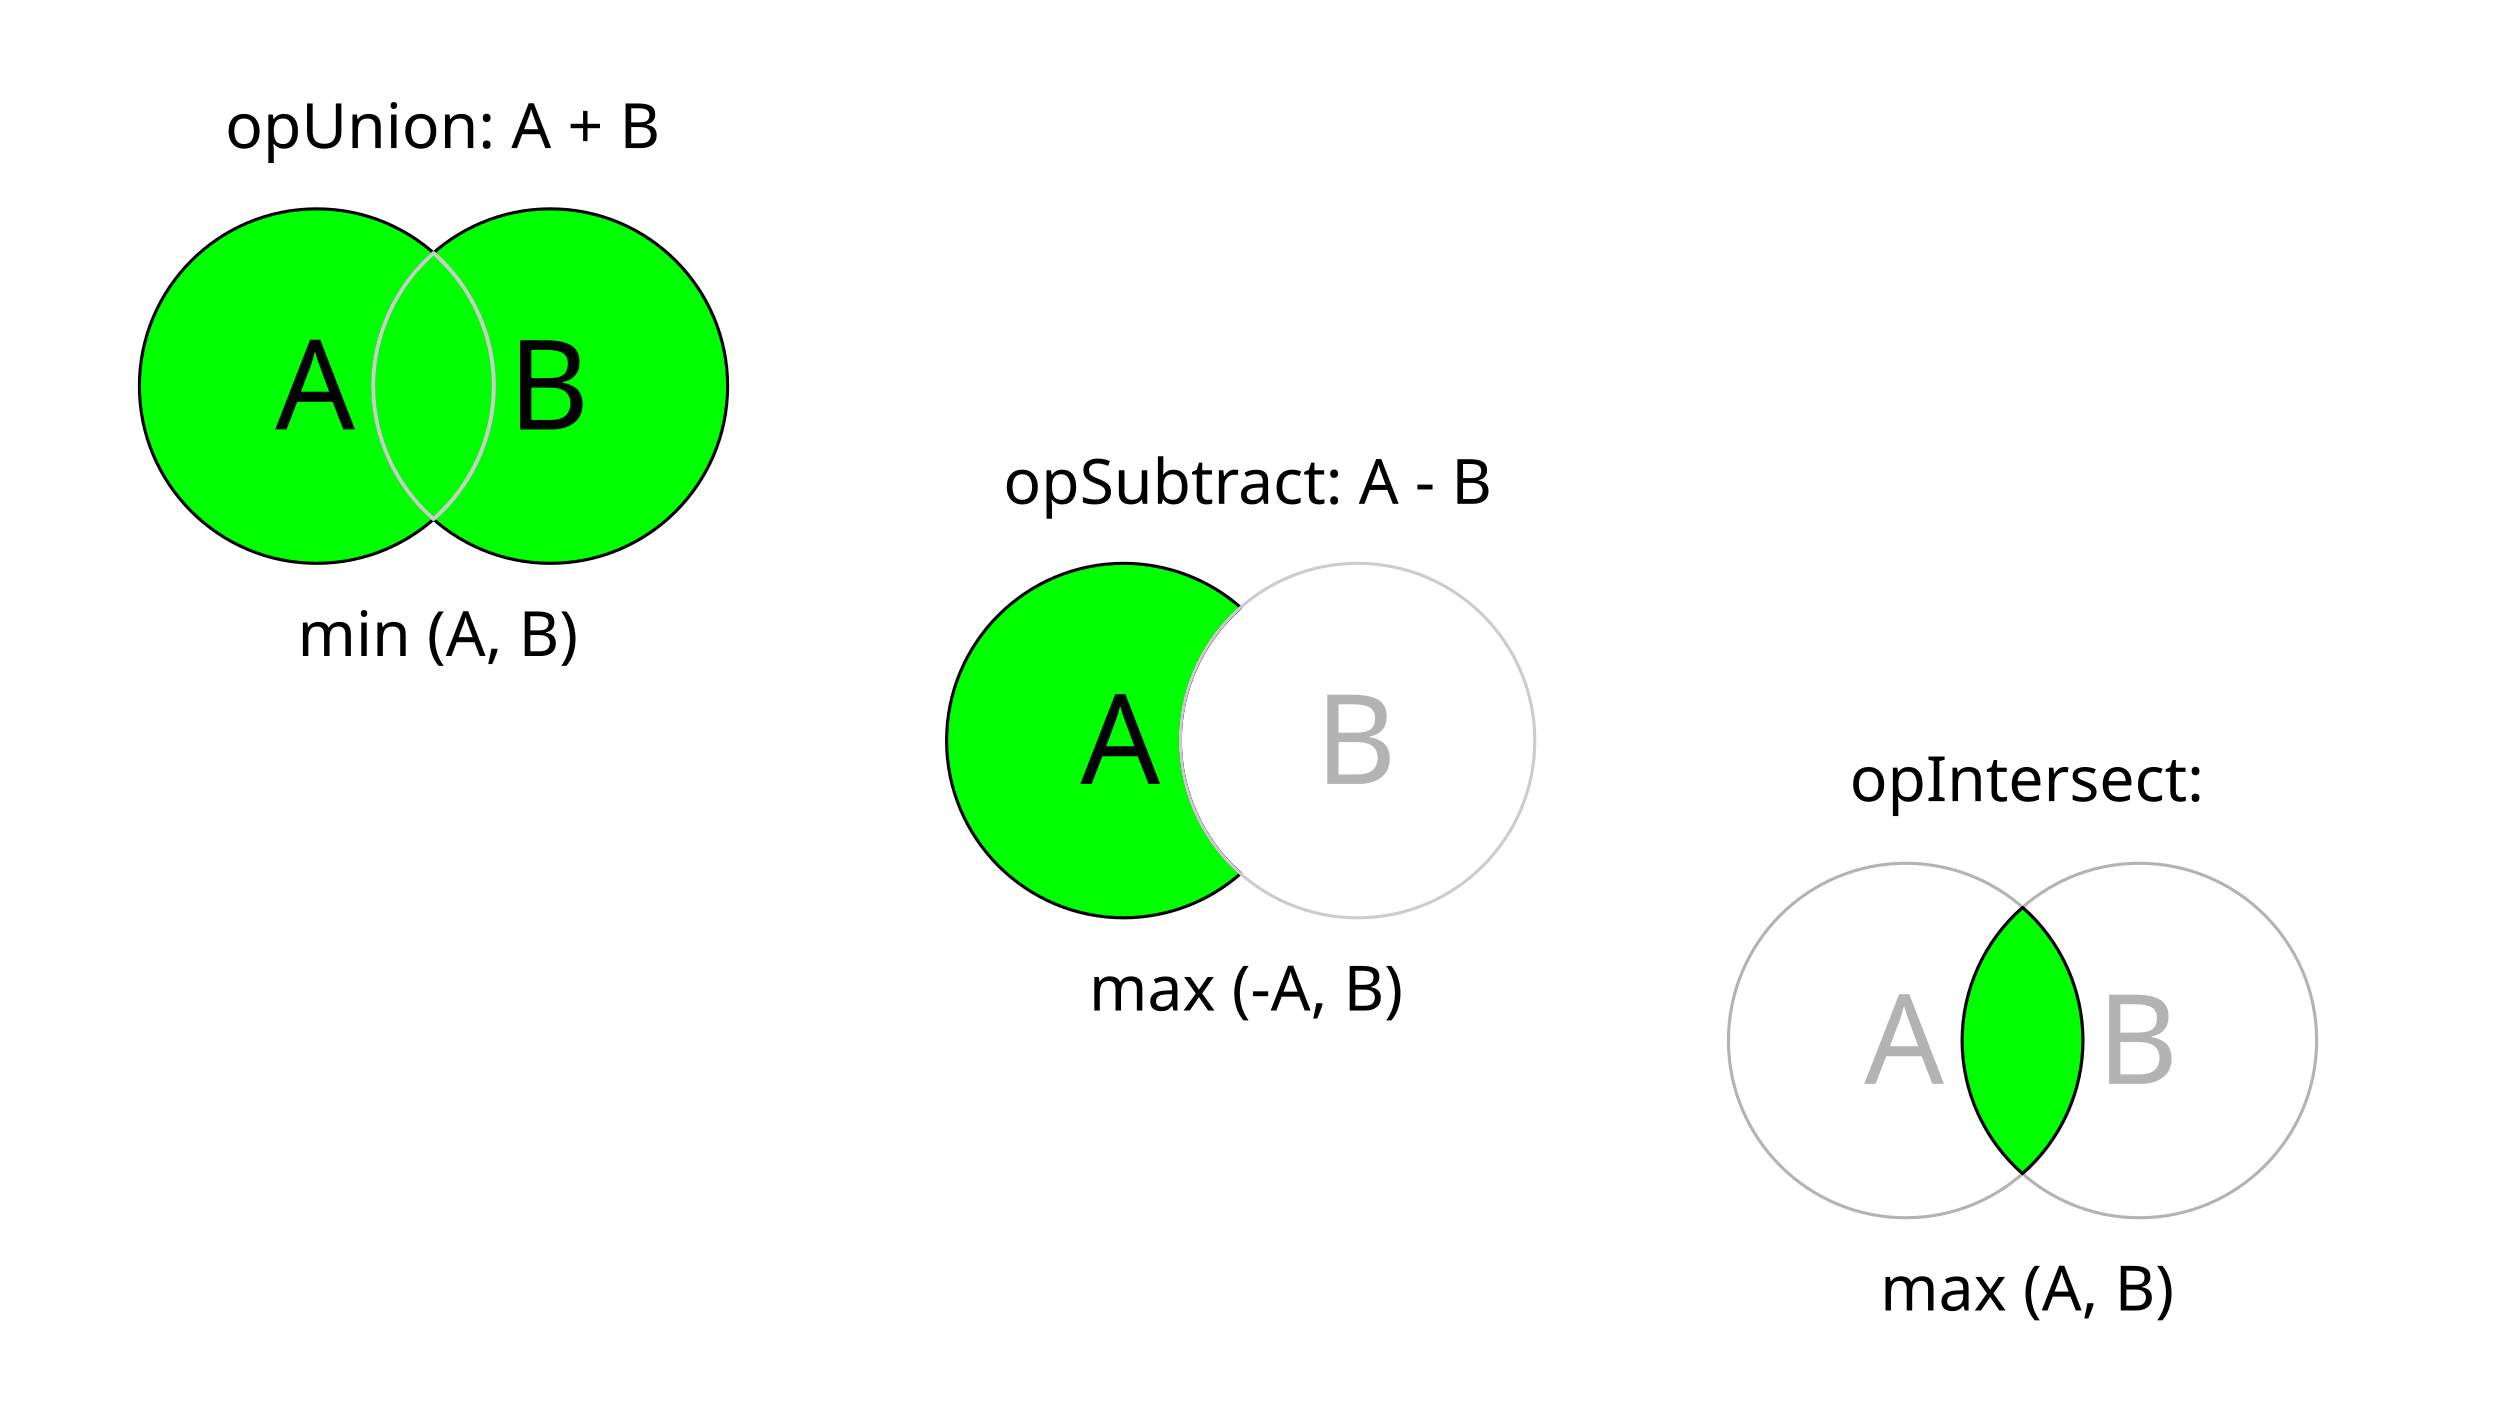
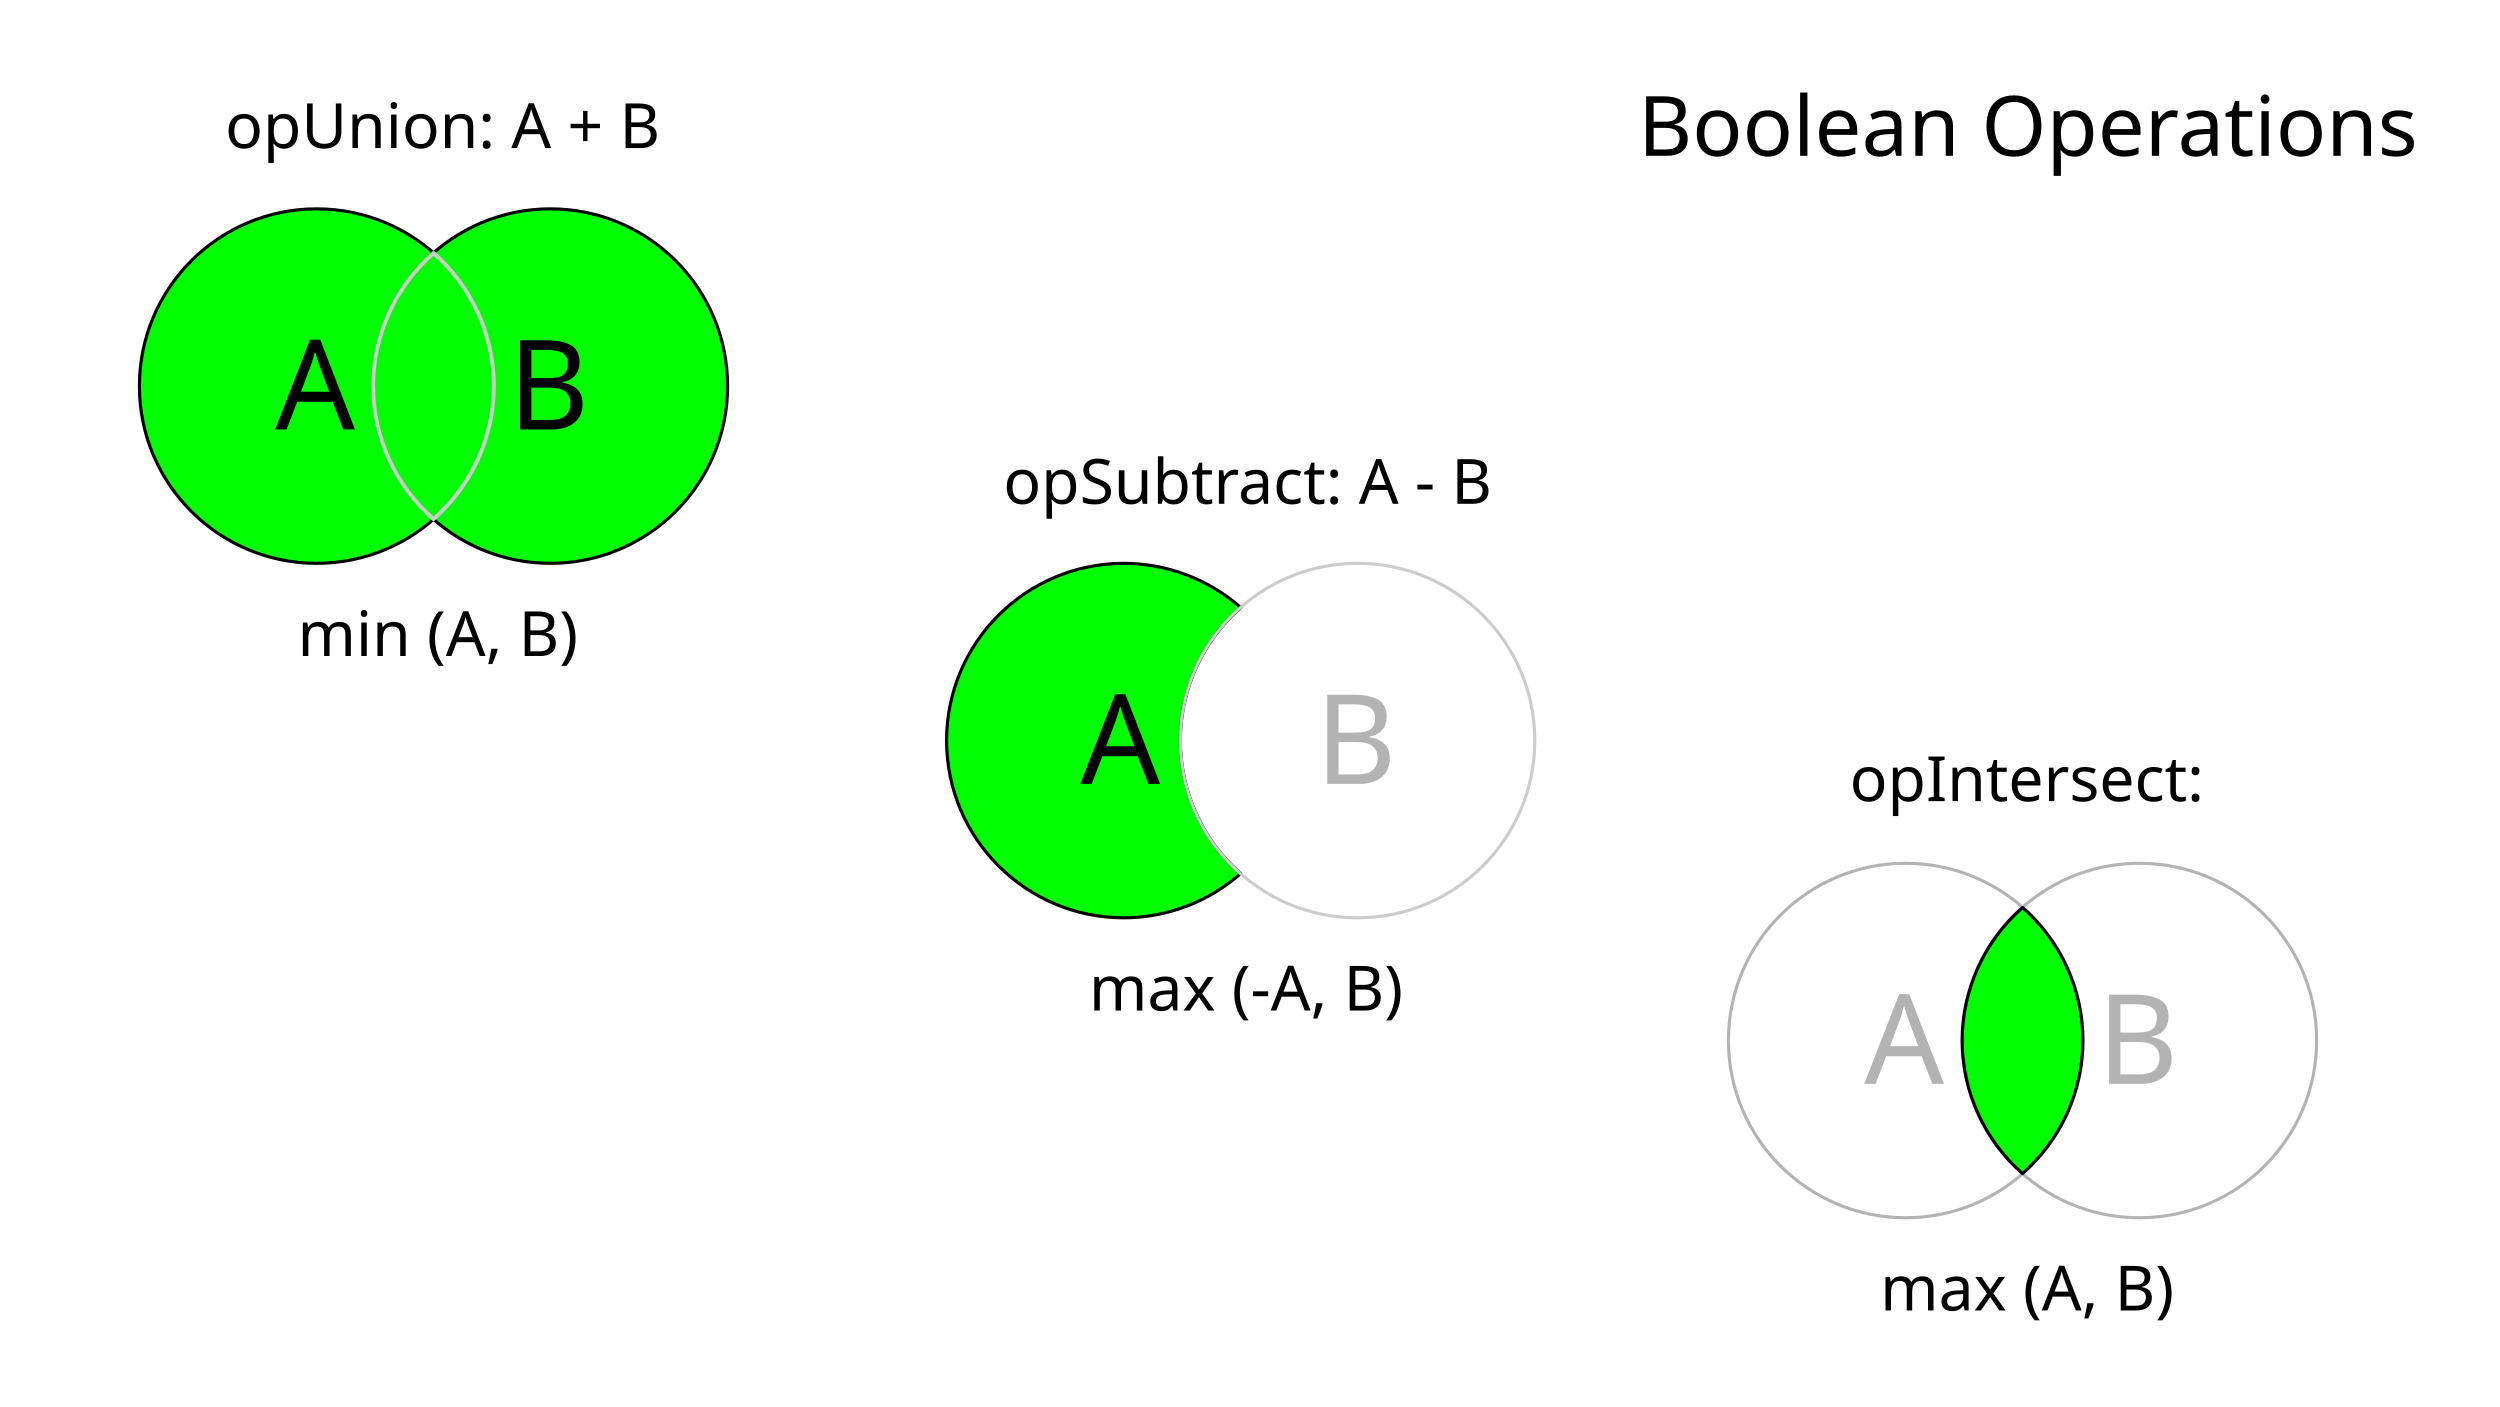
<svg xmlns="http://www.w3.org/2000/svg" width="1600" height="900" viewBox="0 0 423.333 238.125" version="1.1" id="svg8">
  <defs id="defs2" />
  <g id="layer1" transform="translate(0,-58.87498)">
    <g id="g1067" transform="translate(-185.2173,31.68546)" />
    <g id="g1447" transform="translate(20.44841,109.4979)">
      <text id="text20" y="85.036" x="292.775" style="font-style:normal;font-variant:normal;font-weight:normal;font-stretch:normal;font-size:10.583px;line-height:125%;font-family:Ubuntu;-inkscape-font-specification:'Ubuntu, Normal';font-variant-ligatures:normal;font-variant-caps:normal;font-variant-numeric:normal;font-feature-settings:normal;text-align:start;letter-spacing:0px;word-spacing:0px;writing-mode:lr-tb;text-anchor:start;fill:#000000;fill-opacity:1;stroke:none;stroke-width:0.265px;stroke-linecap:butt;stroke-linejoin:miter;stroke-opacity:1" xml:space="preserve">
        <tspan style="font-style:normal;font-variant:normal;font-weight:normal;font-stretch:normal;font-size:10.583px;font-family:Ubuntu;-inkscape-font-specification:'Ubuntu, Normal';font-variant-ligatures:normal;font-variant-caps:normal;font-variant-numeric:normal;font-feature-settings:normal;text-align:start;writing-mode:lr-tb;text-anchor:start;stroke-width:0.265px" y="85.036" x="292.775" id="tspan18">opIntersect: </tspan>
        <tspan id="tspan22" style="font-style:normal;font-variant:normal;font-weight:normal;font-stretch:normal;font-size:10.583px;font-family:Ubuntu;-inkscape-font-specification:'Ubuntu, Normal';font-variant-ligatures:normal;font-variant-caps:normal;font-variant-numeric:normal;font-feature-settings:normal;text-align:start;writing-mode:lr-tb;text-anchor:start;stroke-width:0.265px" y="98.266" x="292.775" />
      </text>
      <text id="text1155-8" y="171.282" x="297.924" style="font-style:normal;font-variant:normal;font-weight:normal;font-stretch:normal;font-size:10.583px;line-height:125%;font-family:Ubuntu;-inkscape-font-specification:'Ubuntu, Normal';font-variant-ligatures:normal;font-variant-caps:normal;font-variant-numeric:normal;font-feature-settings:normal;text-align:start;letter-spacing:0px;word-spacing:0px;writing-mode:lr-tb;text-anchor:start;fill:#000000;fill-opacity:1;stroke:none;stroke-width:0.265px;stroke-linecap:butt;stroke-linejoin:miter;stroke-opacity:1" xml:space="preserve">
        <tspan y="171.282" x="297.924" id="tspan1177">max (A, B)</tspan>
      </text>
      <g transform="translate(259.5629,-118.6815)" id="g1268">
        <circle transform="translate(-185.2173,31.68546)" r="30.013" cy="212.568" cx="227.901" id="path88-2-1-0" style="opacity:1;fill:none;fill-opacity:1;stroke:#b3b3b3;stroke-width:0.529;stroke-linecap:round;stroke-linejoin:round;stroke-miterlimit:4;stroke-dasharray:none;stroke-dashoffset:0;stroke-opacity:1" />
        <circle transform="translate(-185.2173,31.68546)" r="30.013" cy="212.568" cx="267.478" id="path88-2-2-2-2" style="opacity:1;fill:none;fill-opacity:1;stroke:#b3b3b3;stroke-width:0.529;stroke-linecap:round;stroke-linejoin:round;stroke-miterlimit:4;stroke-dasharray:none;stroke-dashoffset:0;stroke-opacity:1" />
        <path style="opacity:1;fill:#00ff00;fill-opacity:1;stroke:#000000;stroke-width:0.529;stroke-linecap:round;stroke-linejoin:round;stroke-miterlimit:4;stroke-dasharray:none;stroke-dashoffset:0;stroke-opacity:1" d="M 62.482,221.73 A 30.013,30.013 0 0 0 52.248,244.253 30.013,30.013 0 0 0 62.463,266.777 30.013,30.013 0 0 0 72.697,244.253 30.013,30.013 0 0 0 62.482,221.73 Z" id="path88-2-8" />
        <text xml:space="preserve" style="font-style:normal;font-variant:normal;font-weight:normal;font-stretch:normal;font-size:21.167px;line-height:125%;font-family:Ubuntu;-inkscape-font-specification:'Ubuntu, Normal';font-variant-ligatures:normal;font-variant-caps:normal;font-variant-numeric:normal;font-feature-settings:normal;text-align:start;letter-spacing:0px;word-spacing:0px;writing-mode:lr-tb;text-anchor:start;fill:#b3b3b3;fill-opacity:1;stroke:none;stroke-width:0.265px;stroke-linecap:butt;stroke-linejoin:miter;stroke-opacity:1" x="35.667" y="251.588" id="text1099-4-7">
          <tspan id="tspan1097-5-9" x="35.667" y="251.588" style="font-style:normal;font-variant:normal;font-weight:normal;font-stretch:normal;font-size:21.167px;font-family:Ubuntu;-inkscape-font-specification:'Ubuntu, Normal';font-variant-ligatures:normal;font-variant-caps:normal;font-variant-numeric:normal;font-feature-settings:normal;text-align:start;writing-mode:lr-tb;text-anchor:start;fill:#b3b3b3;stroke-width:0.265px">A</tspan>
        </text>
        <text xml:space="preserve" style="font-style:normal;font-variant:normal;font-weight:normal;font-stretch:normal;font-size:21.167px;line-height:125%;font-family:Ubuntu;-inkscape-font-specification:'Ubuntu, Normal';font-variant-ligatures:normal;font-variant-caps:normal;font-variant-numeric:normal;font-feature-settings:normal;text-align:start;letter-spacing:0px;word-spacing:0px;writing-mode:lr-tb;text-anchor:start;fill:#b3b3b3;fill-opacity:1;stroke:none;stroke-width:0.265px;stroke-linecap:butt;stroke-linejoin:miter;stroke-opacity:1" x="75.086" y="251.598" id="text1103-9-3">
          <tspan id="tspan1101-7-7" x="75.086" y="251.598" style="font-style:normal;font-variant:normal;font-weight:normal;font-stretch:normal;font-size:21.167px;font-family:Ubuntu;-inkscape-font-specification:'Ubuntu, Normal';font-variant-ligatures:normal;font-variant-caps:normal;font-variant-numeric:normal;font-feature-settings:normal;text-align:start;writing-mode:lr-tb;text-anchor:start;fill:#b3b3b3;stroke-width:0.265px">B</tspan>
        </text>
      </g>
    </g>
    <g id="g1474" transform="translate(12.53289,-1.319252)">
      <text id="text16" y="85.264" x="25.598" style="font-style:normal;font-variant:normal;font-weight:normal;font-stretch:normal;font-size:10.583px;line-height:125%;font-family:Ubuntu;-inkscape-font-specification:'Ubuntu, Normal';font-variant-ligatures:normal;font-variant-caps:normal;font-variant-numeric:normal;font-feature-settings:normal;text-align:start;letter-spacing:0px;word-spacing:0px;writing-mode:lr-tb;text-anchor:start;fill:#000000;fill-opacity:1;stroke:none;stroke-width:0.265px;stroke-linecap:butt;stroke-linejoin:miter;stroke-opacity:1" xml:space="preserve">
        <tspan style="font-style:normal;font-variant:normal;font-weight:normal;font-stretch:normal;font-size:10.583px;font-family:Ubuntu;-inkscape-font-specification:'Ubuntu, Normal';font-variant-ligatures:normal;font-variant-caps:normal;font-variant-numeric:normal;font-feature-settings:normal;text-align:start;writing-mode:lr-tb;text-anchor:start;stroke-width:0.265px" y="85.264" x="25.598" id="tspan14">opUnion: A + B</tspan>
      </text>
      <text id="text1155" y="171.282" x="37.848" style="font-style:normal;font-variant:normal;font-weight:normal;font-stretch:normal;font-size:10.583px;line-height:125%;font-family:Ubuntu;-inkscape-font-specification:'Ubuntu, Normal';font-variant-ligatures:normal;font-variant-caps:normal;font-variant-numeric:normal;font-feature-settings:normal;text-align:start;letter-spacing:0px;word-spacing:0px;writing-mode:lr-tb;text-anchor:start;fill:#000000;fill-opacity:1;stroke:none;stroke-width:0.265px;stroke-linecap:butt;stroke-linejoin:miter;stroke-opacity:1" xml:space="preserve">
        <tspan style="font-style:normal;font-variant:normal;font-weight:normal;font-stretch:normal;font-size:10.583px;font-family:Ubuntu;-inkscape-font-specification:'Ubuntu, Normal';font-variant-ligatures:normal;font-variant-caps:normal;font-variant-numeric:normal;font-feature-settings:normal;text-align:start;writing-mode:lr-tb;text-anchor:start;stroke-width:0.265px" y="171.282" x="37.848" id="tspan1153">min (A, B)</tspan>
      </text>
      <g transform="translate(-115.4346,-1.649065)" id="g1412">
        <circle style="opacity:1;fill:#00ff00;fill-opacity:1;stroke:#000000;stroke-width:0.529;stroke-linecap:round;stroke-linejoin:round;stroke-miterlimit:4;stroke-dasharray:none;stroke-dashoffset:0;stroke-opacity:1" id="path88-2-1-1" cx="156.52" cy="127.221" r="30.013" />
        <circle style="opacity:1;fill:#00ff00;fill-opacity:1;stroke:#000000;stroke-width:0.529;stroke-linecap:round;stroke-linejoin:round;stroke-miterlimit:4;stroke-dasharray:none;stroke-dashoffset:0;stroke-opacity:1" id="path88-2-2-2-0" cx="196.098" cy="127.221" r="30.013" />
        <path style="opacity:1;fill:#00ff00;fill-opacity:1;stroke:#cccccc;stroke-width:0.661;stroke-linecap:round;stroke-linejoin:round;stroke-miterlimit:4;stroke-dasharray:none;stroke-dashoffset:0;stroke-opacity:1" d="M 176.319,104.697 A 30.013,30.013 0 0 0 166.085,127.221 30.013,30.013 0 0 0 176.3,149.744 30.013,30.013 0 0 0 186.533,127.221 30.013,30.013 0 0 0 176.319,104.697 Z" id="path88-2-1-01" />
        <text xml:space="preserve" style="font-style:normal;font-variant:normal;font-weight:normal;font-stretch:normal;font-size:21.167px;line-height:125%;font-family:Ubuntu;-inkscape-font-specification:'Ubuntu, Normal';font-variant-ligatures:normal;font-variant-caps:normal;font-variant-numeric:normal;font-feature-settings:normal;text-align:start;letter-spacing:0px;word-spacing:0px;writing-mode:lr-tb;text-anchor:start;fill:#000000;fill-opacity:1;stroke:none;stroke-width:0.265px;stroke-linecap:butt;stroke-linejoin:miter;stroke-opacity:1" x="149.504" y="134.555" id="text1099-85">
          <tspan id="tspan1097-8" x="149.504" y="134.555" style="font-style:normal;font-variant:normal;font-weight:normal;font-stretch:normal;font-size:21.167px;font-family:Ubuntu;-inkscape-font-specification:'Ubuntu, Normal';font-variant-ligatures:normal;font-variant-caps:normal;font-variant-numeric:normal;font-feature-settings:normal;text-align:start;writing-mode:lr-tb;text-anchor:start;stroke-width:0.265px">A</tspan>
        </text>
        <text xml:space="preserve" style="font-style:normal;font-variant:normal;font-weight:normal;font-stretch:normal;font-size:21.167px;line-height:125%;font-family:Ubuntu;-inkscape-font-specification:'Ubuntu, Normal';font-variant-ligatures:normal;font-variant-caps:normal;font-variant-numeric:normal;font-feature-settings:normal;text-align:start;letter-spacing:0px;word-spacing:0px;writing-mode:lr-tb;text-anchor:start;fill:#000000;fill-opacity:1;stroke:none;stroke-width:0.265px;stroke-linecap:butt;stroke-linejoin:miter;stroke-opacity:1" x="188.922" y="134.566" id="text1103-4">
          <tspan id="tspan1101-3" x="188.922" y="134.566" style="font-style:normal;font-variant:normal;font-weight:normal;font-stretch:normal;font-size:21.167px;font-family:Ubuntu;-inkscape-font-specification:'Ubuntu, Normal';font-variant-ligatures:normal;font-variant-caps:normal;font-variant-numeric:normal;font-feature-settings:normal;text-align:start;writing-mode:lr-tb;text-anchor:start;stroke-width:0.265px">B</tspan>
        </text>
      </g>
    </g>
    <g id="g1460" transform="translate(21.76766,58.70672)">
      <text id="text26" y="85.476" x="148.137" style="font-style:normal;font-variant:normal;font-weight:normal;font-stretch:normal;font-size:10.583px;line-height:125%;font-family:Ubuntu;-inkscape-font-specification:'Ubuntu, Normal';font-variant-ligatures:normal;font-variant-caps:normal;font-variant-numeric:normal;font-feature-settings:normal;text-align:start;letter-spacing:0px;word-spacing:0px;writing-mode:lr-tb;text-anchor:start;fill:#000000;fill-opacity:1;stroke:none;stroke-width:0.265px;stroke-linecap:butt;stroke-linejoin:miter;stroke-opacity:1" xml:space="preserve">
        <tspan style="font-style:normal;font-variant:normal;font-weight:normal;font-stretch:normal;font-size:10.583px;font-family:Ubuntu;-inkscape-font-specification:'Ubuntu, Normal';font-variant-ligatures:normal;font-variant-caps:normal;font-variant-numeric:normal;font-feature-settings:normal;text-align:start;writing-mode:lr-tb;text-anchor:start;stroke-width:0.265px" y="85.476" x="148.137" id="tspan24">opSubtract: A - B</tspan>
      </text>
      <g transform="translate(-142.809,-23.67205)" id="g1276">
        <path style="opacity:1;fill:#00ff00;fill-opacity:1;stroke:#000000;stroke-width:0.529;stroke-linecap:round;stroke-linejoin:round;stroke-miterlimit:4;stroke-dasharray:none;stroke-dashoffset:0;stroke-opacity:1" d="M 311.344,119.231 A 30.013,30.013 0 0 0 281.331,149.244 30.013,30.013 0 0 0 311.344,179.257 30.013,30.013 0 0 0 331.123,171.767 30.013,30.013 0 0 1 320.908,149.244 30.013,30.013 0 0 1 331.142,126.72 30.013,30.013 0 0 0 311.344,119.231 Z" id="path88-2" />
        <circle style="opacity:1;fill:none;fill-opacity:1;stroke:#cccccc;stroke-width:0.529;stroke-linecap:round;stroke-linejoin:round;stroke-miterlimit:4;stroke-dasharray:none;stroke-dashoffset:0;stroke-opacity:1" id="path88-2-2-2-8" cx="350.921" cy="149.244" r="30.013" />
        <text xml:space="preserve" style="font-style:normal;font-variant:normal;font-weight:normal;font-stretch:normal;font-size:21.167px;line-height:125%;font-family:Ubuntu;-inkscape-font-specification:'Ubuntu, Normal';font-variant-ligatures:normal;font-variant-caps:normal;font-variant-numeric:normal;font-feature-settings:normal;text-align:start;letter-spacing:0px;word-spacing:0px;writing-mode:lr-tb;text-anchor:start;fill:#000000;fill-opacity:1;stroke:none;stroke-width:0.265px;stroke-linecap:butt;stroke-linejoin:miter;stroke-opacity:1" x="303.982" y="156.578" id="text1099-8">
          <tspan id="tspan1097-7" x="303.982" y="156.578" style="font-style:normal;font-variant:normal;font-weight:normal;font-stretch:normal;font-size:21.167px;font-family:Ubuntu;-inkscape-font-specification:'Ubuntu, Normal';font-variant-ligatures:normal;font-variant-caps:normal;font-variant-numeric:normal;font-feature-settings:normal;text-align:start;writing-mode:lr-tb;text-anchor:start;stroke-width:0.265px">A</tspan>
        </text>
        <text xml:space="preserve" style="font-style:normal;font-variant:normal;font-weight:normal;font-stretch:normal;font-size:21.167px;line-height:125%;font-family:Ubuntu;-inkscape-font-specification:'Ubuntu, Normal';font-variant-ligatures:normal;font-variant-caps:normal;font-variant-numeric:normal;font-feature-settings:normal;text-align:start;letter-spacing:0px;word-spacing:0px;writing-mode:lr-tb;text-anchor:start;fill:#b3b3b3;fill-opacity:1;stroke:none;stroke-width:0.265px;stroke-linecap:butt;stroke-linejoin:miter;stroke-opacity:1" x="343.746" y="156.589" id="text1103-9-4">
          <tspan id="tspan1101-7-1" x="343.746" y="156.589" style="font-style:normal;font-variant:normal;font-weight:normal;font-stretch:normal;font-size:21.167px;font-family:Ubuntu;-inkscape-font-specification:'Ubuntu, Normal';font-variant-ligatures:normal;font-variant-caps:normal;font-variant-numeric:normal;font-feature-settings:normal;text-align:start;writing-mode:lr-tb;text-anchor:start;fill:#b3b3b3;stroke-width:0.265px">B</tspan>
        </text>
      </g>
      <text id="text1155-7" y="171.282" x="162.631" style="font-style:normal;font-variant:normal;font-weight:normal;font-stretch:normal;font-size:10.583px;line-height:125%;font-family:Ubuntu;-inkscape-font-specification:'Ubuntu, Normal';font-variant-ligatures:normal;font-variant-caps:normal;font-variant-numeric:normal;font-feature-settings:normal;text-align:start;letter-spacing:0px;word-spacing:0px;writing-mode:lr-tb;text-anchor:start;fill:#000000;fill-opacity:1;stroke:none;stroke-width:0.265px;stroke-linecap:butt;stroke-linejoin:miter;stroke-opacity:1" xml:space="preserve">
        <tspan y="171.282" x="162.631" id="tspan1432">max (-A, B)</tspan>
      </text>
    </g>
+     <text xml:space="preserve" style="font-style:normal;font-variant:normal;font-weight:normal;font-stretch:normal;font-size:14.111px;line-height:125%;font-family:Ubuntu;-inkscape-font-specification:'Ubuntu, Normal';font-variant-ligatures:normal;font-variant-caps:normal;font-variant-numeric:normal;font-feature-settings:normal;text-align:start;letter-spacing:0px;word-spacing:0px;writing-mode:lr-tb;text-anchor:start;fill:#000000;fill-opacity:1;stroke:none;stroke-width:0.265px;stroke-linecap:butt;stroke-linejoin:miter;stroke-opacity:1" x="277.373" y="85.26" id="text137">
+       <tspan id="tspan135" x="277.373" y="85.26" style="font-style:normal;font-variant:normal;font-weight:normal;font-stretch:normal;font-size:14.111px;font-family:Ubuntu;-inkscape-font-specification:'Ubuntu, Normal';font-variant-ligatures:normal;font-variant-caps:normal;font-variant-numeric:normal;font-feature-settings:normal;text-align:start;writing-mode:lr-tb;text-anchor:start;stroke-width:0.265px">Boolean Operations</tspan>
+     </text>
  </g>
</svg>
